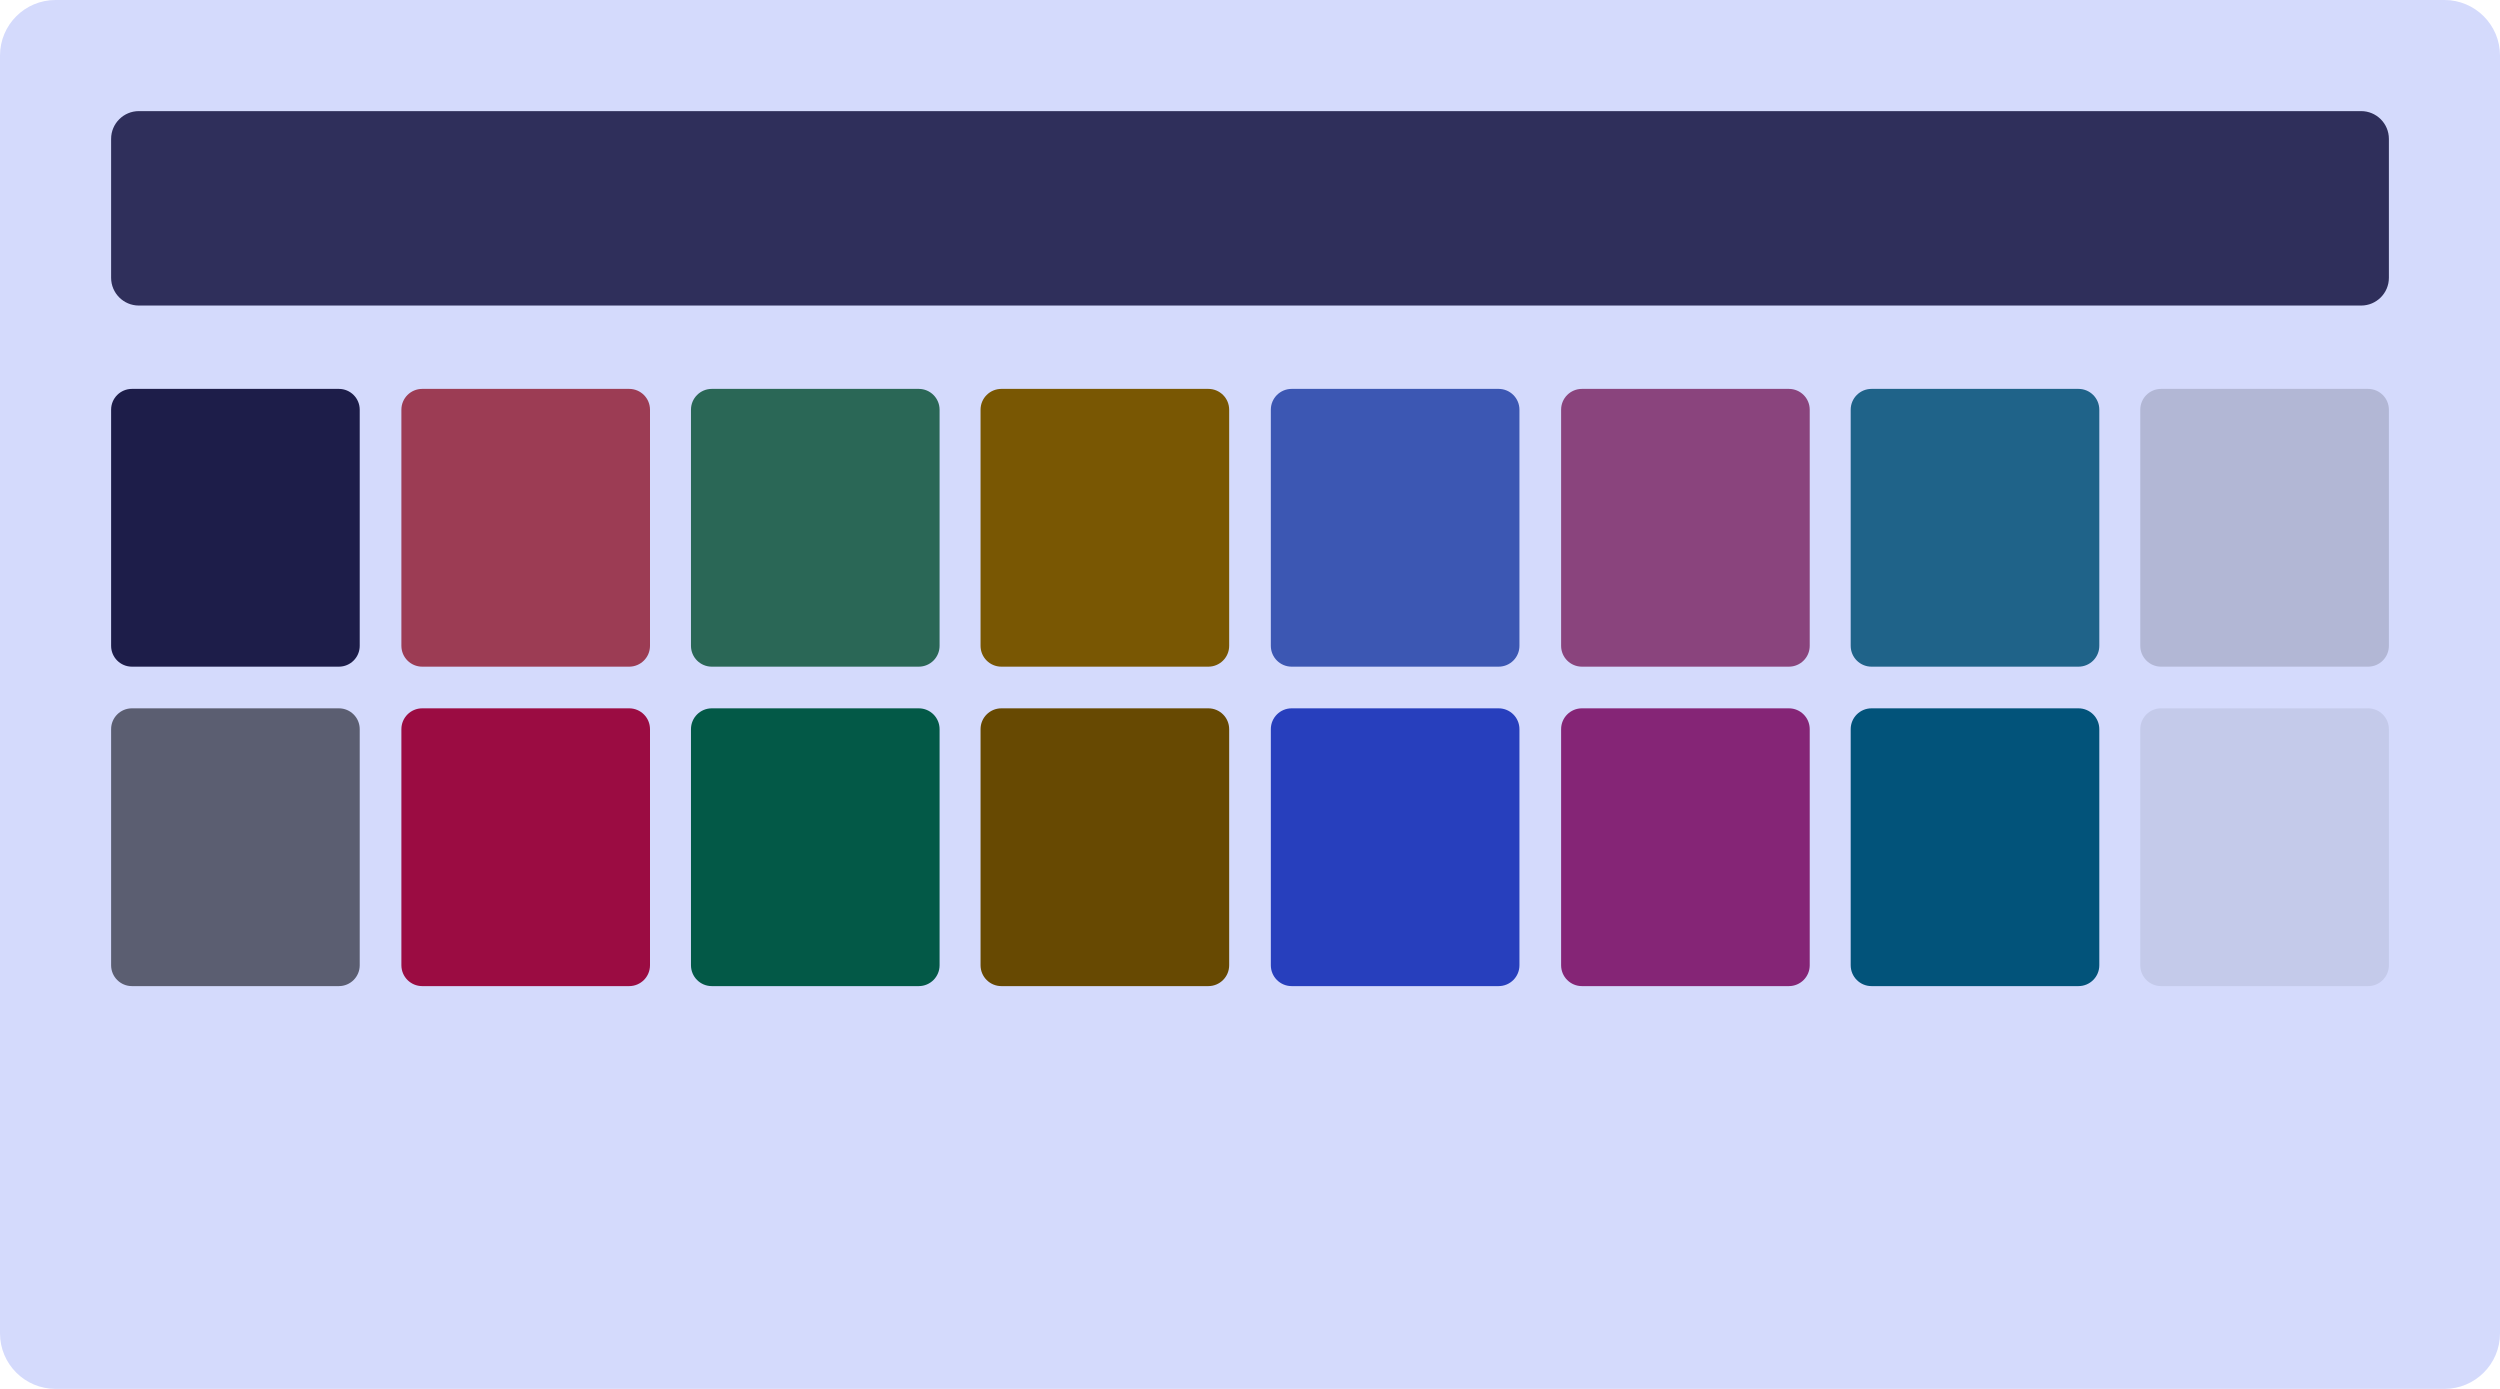
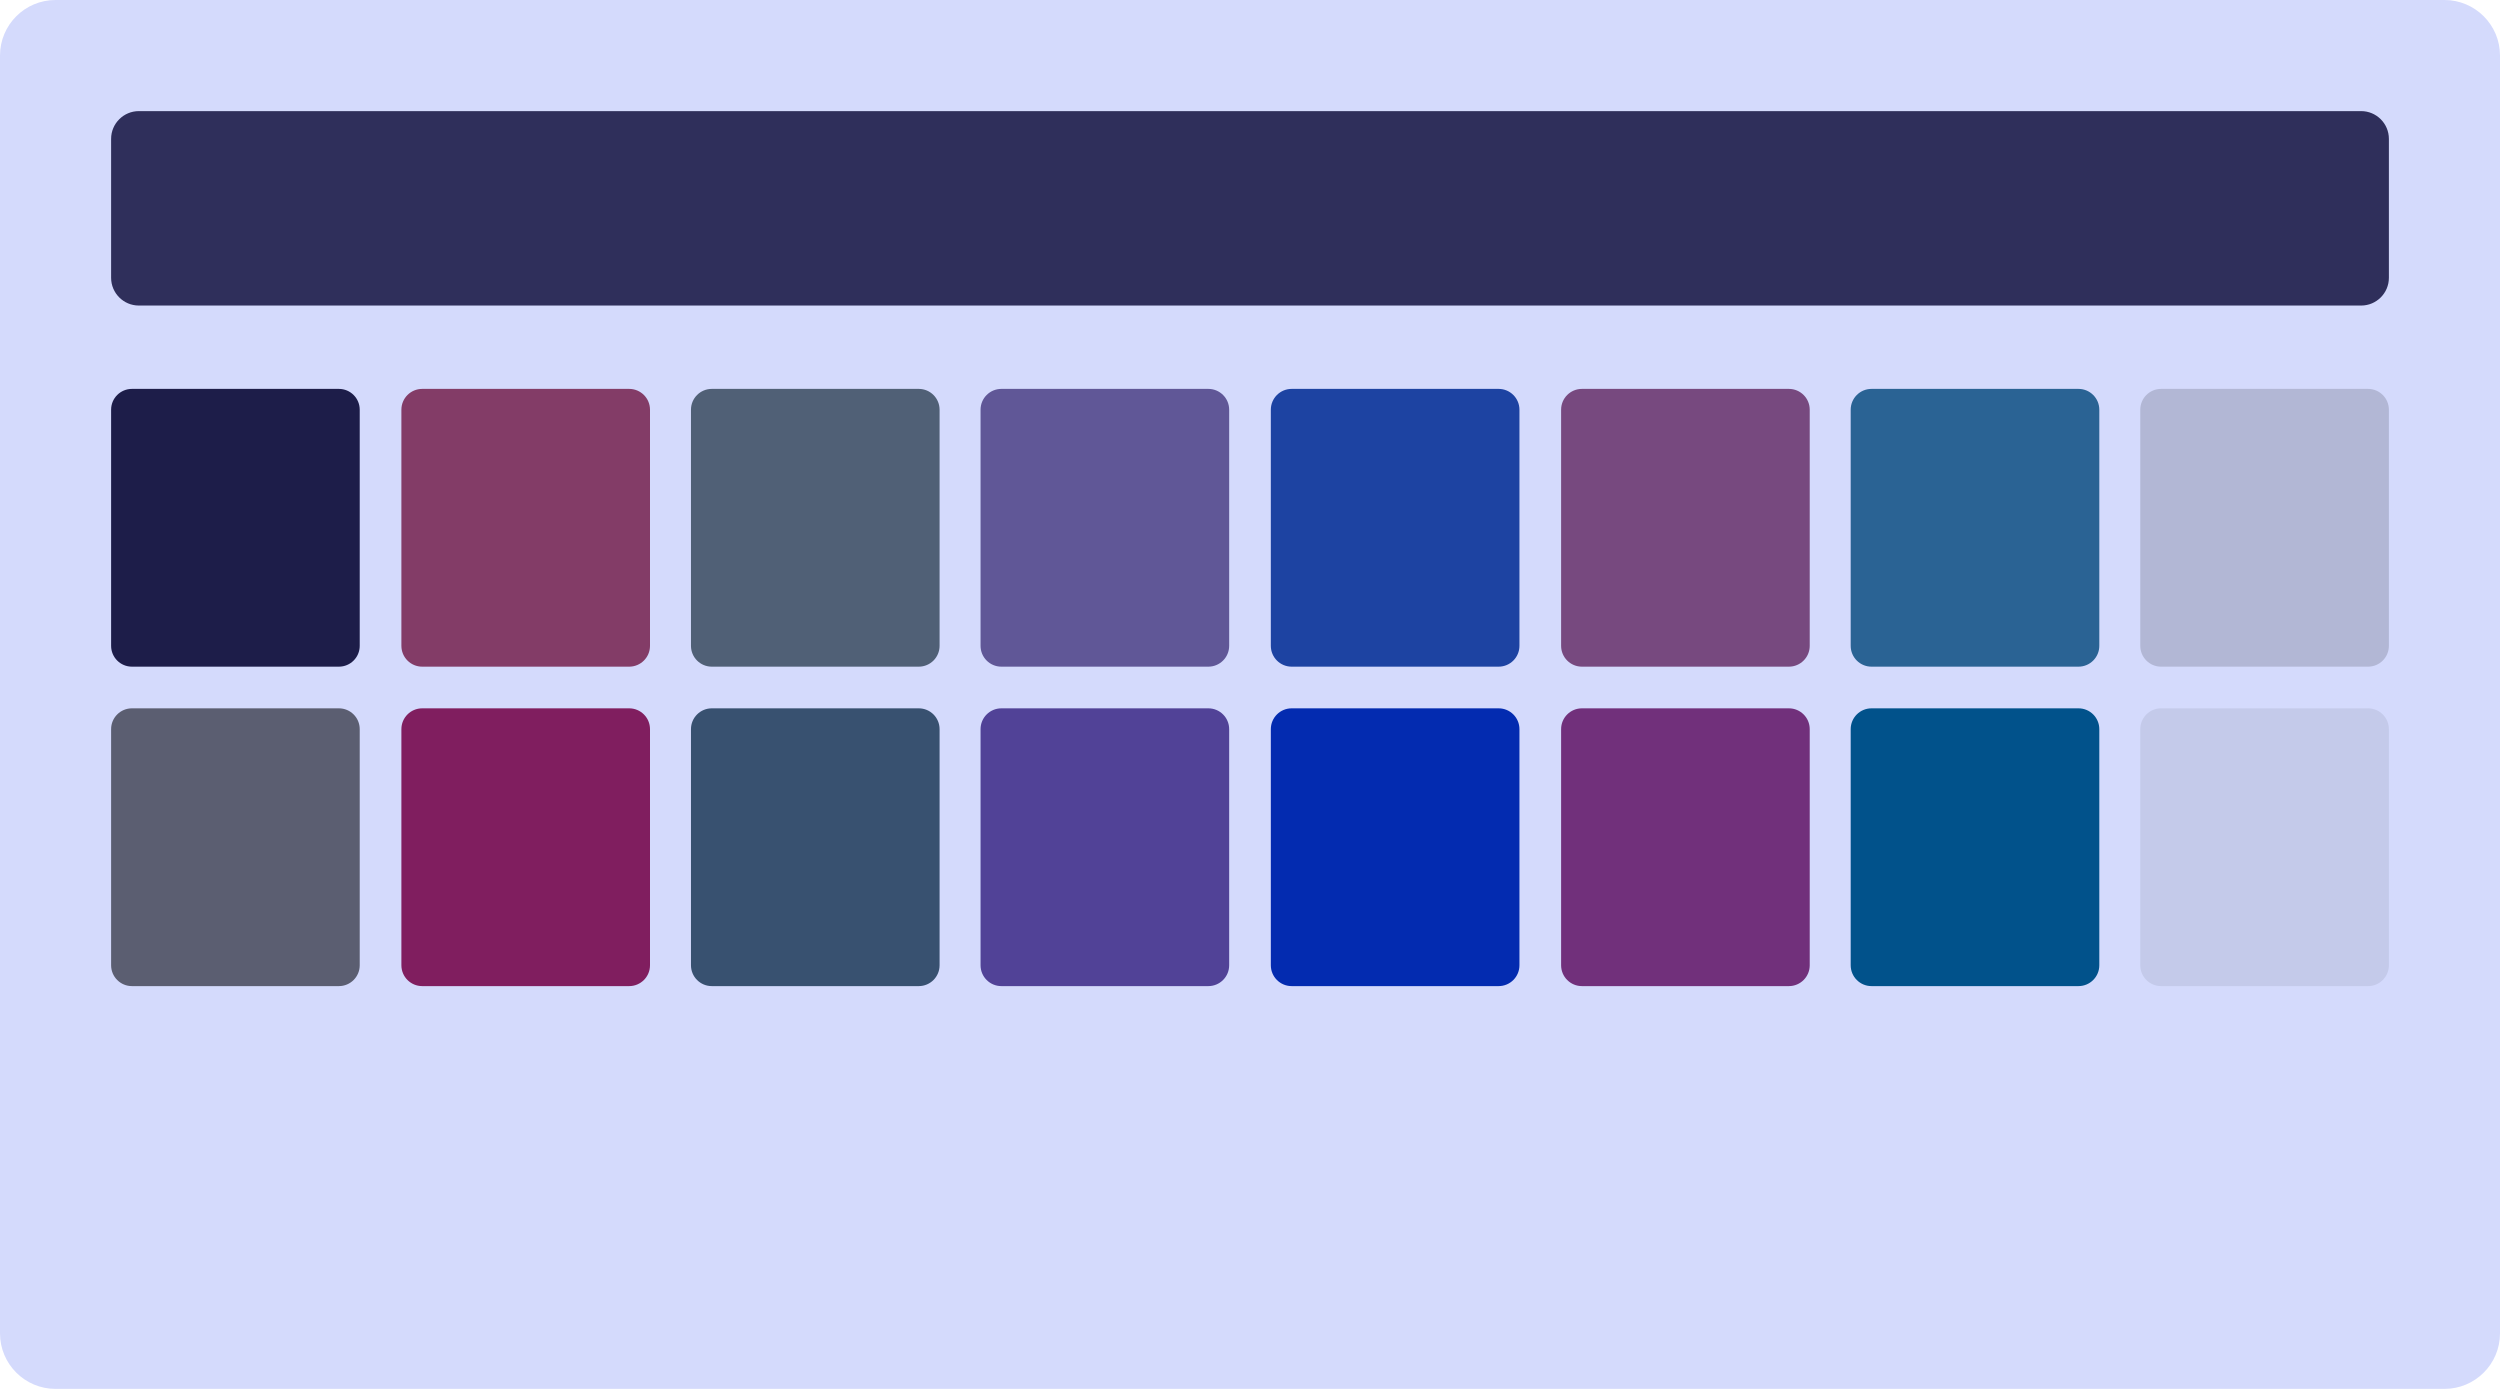
<svg xmlns="http://www.w3.org/2000/svg" width="360" height="200" viewBox="0 0 360 200">
  <rect width="360" height="200" rx="8" fill="#d4dafc" />
  <rect x="16" y="16" width="328" height="28" rx="4" fill="#1d1d49" opacity="0.9" />
  <rect x="16.0" y="56" width="35.8" height="40" rx="3" fill="#1d1d49" />
-   <rect x="57.8" y="56" width="35.8" height="40" rx="3" fill="#9c3c54" />
-   <rect x="99.5" y="56" width="35.8" height="40" rx="3" fill="#2a6756" />
-   <rect x="141.2" y="56" width="35.8" height="40" rx="3" fill="#795703" />
-   <rect x="183.0" y="56" width="35.8" height="40" rx="3" fill="#3c57b3" />
-   <rect x="224.8" y="56" width="35.8" height="40" rx="3" fill="#8a447d" />
-   <rect x="266.5" y="56" width="35.8" height="40" rx="3" fill="#1f6389" />
+   <rect x="57.8" y="56" width="35.8" height="40" rx="3" fill="#833c67" />
+   <rect x="99.5" y="56" width="35.8" height="40" rx="3" fill="#506076" />
+   <rect x="141.2" y="56" width="35.8" height="40" rx="3" fill="#605797" />
+   <rect x="183.0" y="56" width="35.8" height="40" rx="3" fill="#1d43a2" />
+   <rect x="224.8" y="56" width="35.8" height="40" rx="3" fill="#77497f" />
+   <rect x="266.5" y="56" width="35.8" height="40" rx="3" fill="#2a6394" />
  <rect x="308.2" y="56" width="35.8" height="40" rx="3" fill="#b2b7d5" />
  <rect x="16.0" y="102" width="35.8" height="40" rx="3" fill="#5b5e71" />
-   <rect x="57.8" y="102" width="35.8" height="40" rx="3" fill="#9b0c42" />
-   <rect x="99.5" y="102" width="35.8" height="40" rx="3" fill="#035947" />
-   <rect x="141.2" y="102" width="35.8" height="40" rx="3" fill="#674902" />
-   <rect x="183.0" y="102" width="35.8" height="40" rx="3" fill="#273fbd" />
-   <rect x="224.8" y="102" width="35.8" height="40" rx="3" fill="#852576" />
-   <rect x="266.5" y="102" width="35.8" height="40" rx="3" fill="#02537a" />
+   <rect x="57.8" y="102" width="35.8" height="40" rx="3" fill="#801e5f" />
+   <rect x="99.5" y="102" width="35.8" height="40" rx="3" fill="#385170" />
+   <rect x="141.2" y="102" width="35.8" height="40" rx="3" fill="#514297" />
+   <rect x="183.0" y="102" width="35.8" height="40" rx="3" fill="#032bb0" />
+   <rect x="224.8" y="102" width="35.8" height="40" rx="3" fill="#71307b" />
+   <rect x="266.5" y="102" width="35.8" height="40" rx="3" fill="#01528b" />
  <rect x="308.2" y="102" width="35.8" height="40" rx="3" fill="#c4caea" />
</svg>
